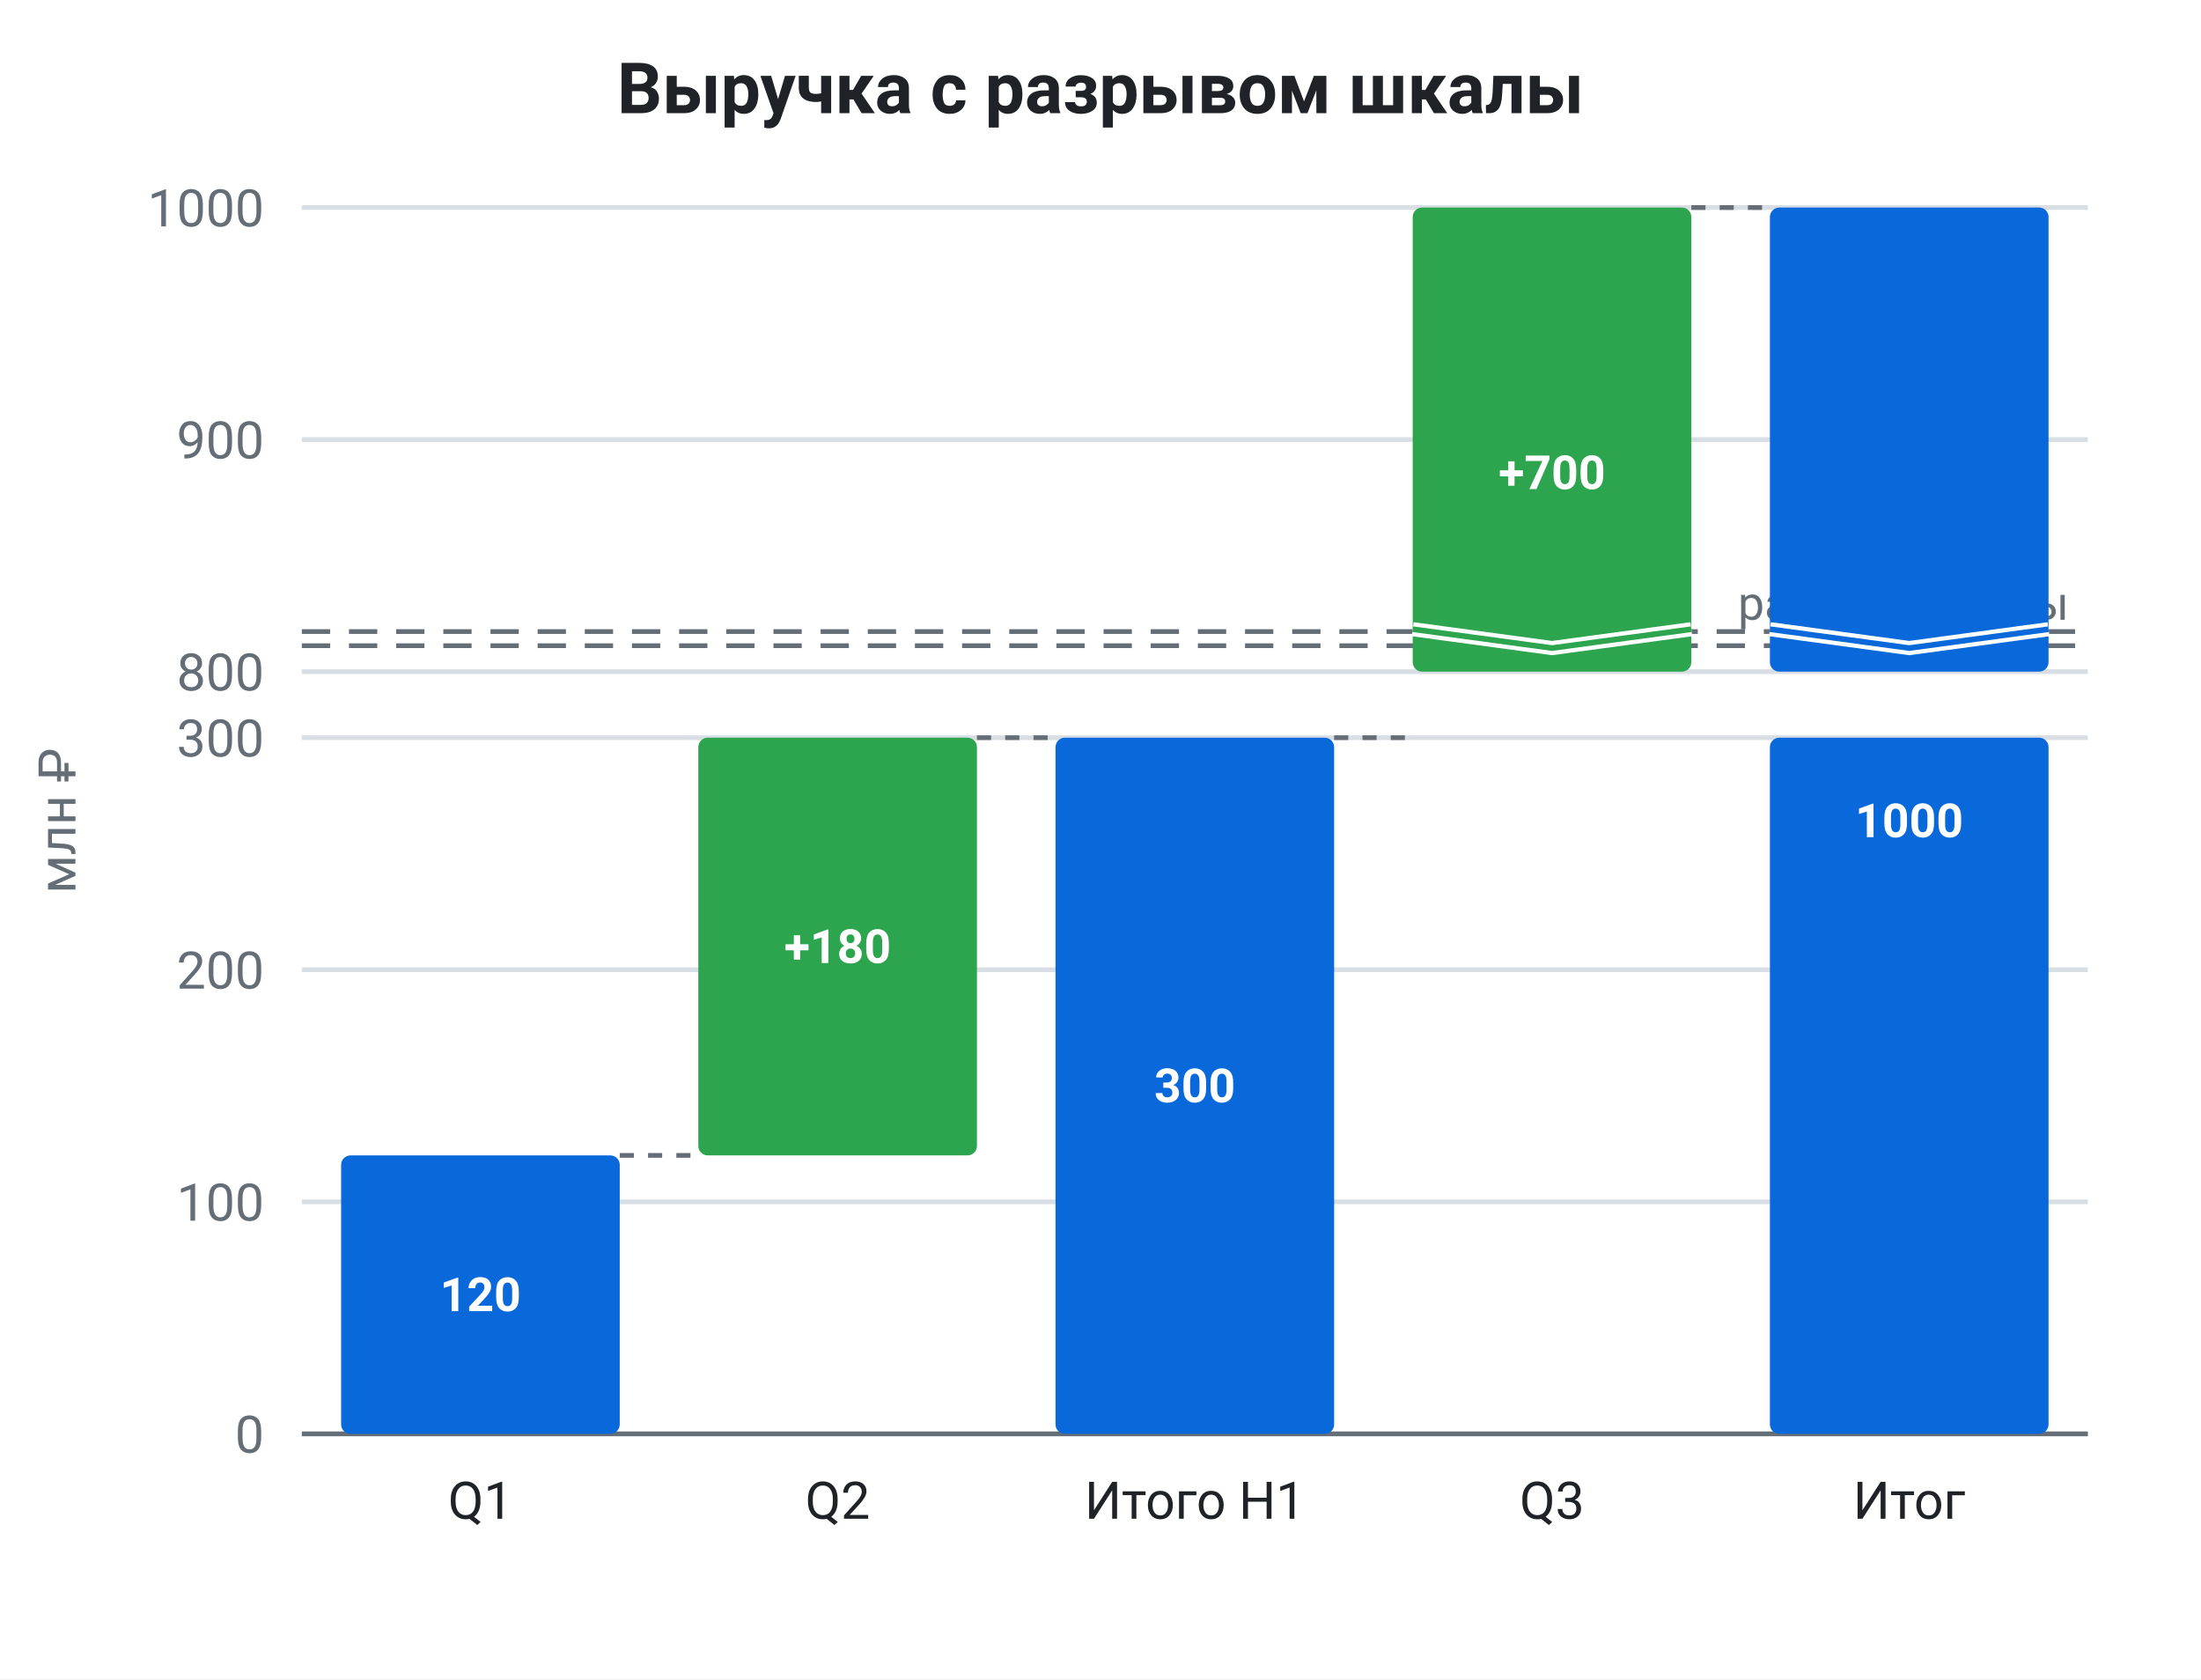
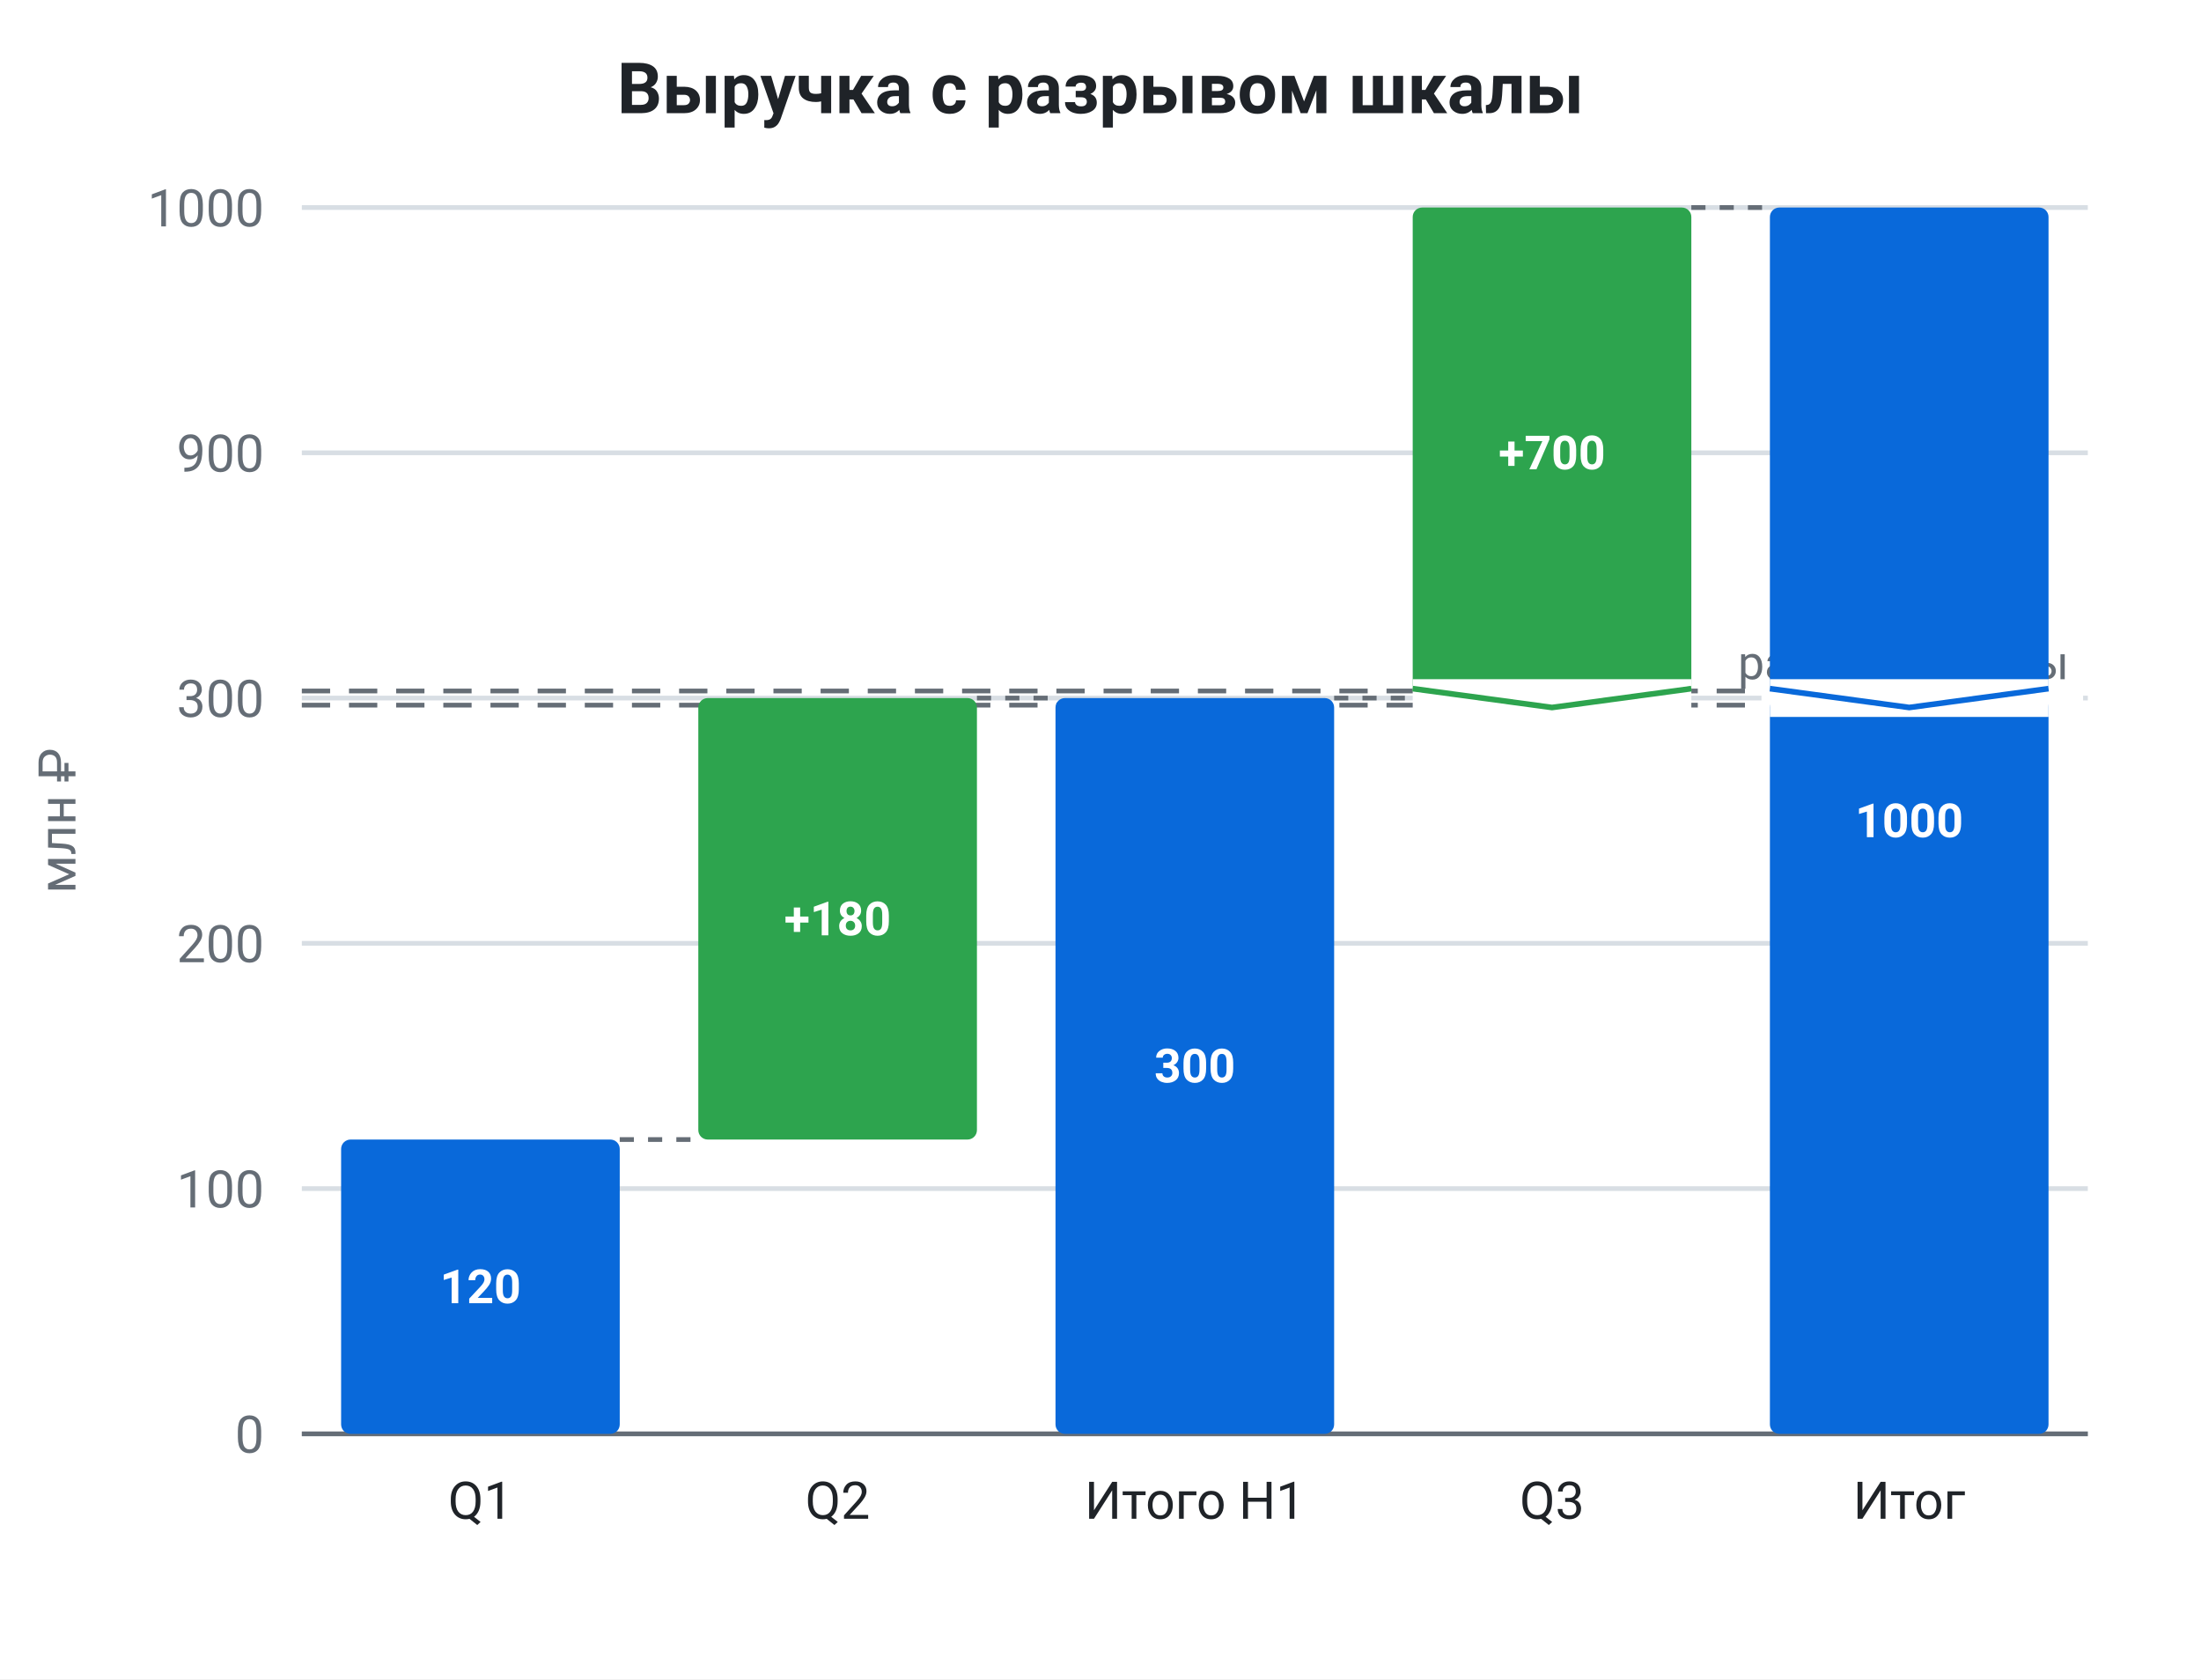
<svg xmlns="http://www.w3.org/2000/svg" viewBox="0 0 466.7 356" width="466.7" height="356" role="img" font-family="system-ui, -apple-system, &quot;Segoe UI&quot;, Roboto, sans-serif">
  <rect x="0" y="0" width="466.7" height="356" fill="#ffffff" />
  <text x="233.35" y="24" fill="#1f2328" font-size="15" text-anchor="middle" font-weight="600">Выручка с разрывом шкалы</text>
  <line x1="64" y1="304" x2="442.7" y2="304" stroke="#d8dee4" stroke-width="1" />
  <text x="56" y="308" fill="#656d76" font-size="11" text-anchor="end">0</text>
-   <line x1="64" y1="254.8" x2="442.7" y2="254.8" stroke="#d8dee4" stroke-width="1" />
-   <text x="56" y="258.8" fill="#656d76" font-size="11" text-anchor="end">100</text>
-   <line x1="64" y1="205.6" x2="442.7" y2="205.6" stroke="#d8dee4" stroke-width="1" />
-   <text x="56" y="209.6" fill="#656d76" font-size="11" text-anchor="end">200</text>
-   <line x1="64" y1="156.4" x2="442.7" y2="156.4" stroke="#d8dee4" stroke-width="1" />
-   <text x="56" y="160.4" fill="#656d76" font-size="11" text-anchor="end">300</text>
-   <line x1="64" y1="142.4" x2="442.7" y2="142.4" stroke="#d8dee4" stroke-width="1" />
-   <text x="56" y="146.4" fill="#656d76" font-size="11" text-anchor="end">800</text>
-   <line x1="64" y1="93.2" x2="442.7" y2="93.2" stroke="#d8dee4" stroke-width="1" />
-   <text x="56" y="97.2" fill="#656d76" font-size="11" text-anchor="end">900</text>
+   <line x1="64" y1="252" x2="442.7" y2="252" stroke="#d8dee4" stroke-width="1" />
+   <text x="56" y="256" fill="#656d76" font-size="11" text-anchor="end">100</text>
+   <line x1="64" y1="200" x2="442.7" y2="200" stroke="#d8dee4" stroke-width="1" />
+   <text x="56" y="204" fill="#656d76" font-size="11" text-anchor="end">200</text>
+   <line x1="64" y1="148" x2="442.7" y2="148" stroke="#d8dee4" stroke-width="1" />
+   <text x="56" y="152" fill="#656d76" font-size="11" text-anchor="end">300</text>
+   <line x1="64" y1="96" x2="442.7" y2="96" stroke="#d8dee4" stroke-width="1" />
+   <text x="56" y="100" fill="#656d76" font-size="11" text-anchor="end">900</text>
  <line x1="64" y1="44" x2="442.7" y2="44" stroke="#d8dee4" stroke-width="1" />
  <text x="56" y="48" fill="#656d76" font-size="11" text-anchor="end">1000</text>
  <text x="16" y="174" fill="#656d76" font-size="11" text-anchor="middle" transform="rotate(-90 16 174)">млн ₽</text>
  <line x1="64" y1="304" x2="442.7" y2="304" stroke="#656d76" stroke-width="1" />
-   <line x1="64" y1="133.9" x2="442.7" y2="133.9" stroke="#656d76" stroke-width="1" stroke-dasharray="6 4" />
-   <line x1="64" y1="136.9" x2="442.7" y2="136.9" stroke="#656d76" stroke-width="1" stroke-dasharray="6 4" />
-   <text x="438.7" y="131.4" fill="#656d76" font-size="10" text-anchor="end">разрыв шкалы</text>
-   <line x1="131.41" y1="244.96" x2="148.07" y2="244.96" stroke="#656d76" stroke-width="1" stroke-dasharray="3 3" data-connector="1" />
-   <line x1="207.15" y1="156.4" x2="223.81" y2="156.4" stroke="#656d76" stroke-width="1" stroke-dasharray="3 3" data-connector="1" />
-   <line x1="282.89" y1="156.4" x2="299.55" y2="156.4" stroke="#656d76" stroke-width="1" stroke-dasharray="3 3" data-connector="1" />
+   <line x1="64" y1="146.5" x2="442.7" y2="146.5" stroke="#656d76" stroke-width="1" stroke-dasharray="6 4" />
+   <line x1="64" y1="149.5" x2="442.7" y2="149.5" stroke="#656d76" stroke-width="1" stroke-dasharray="6 4" />
+   <rect x="373.5" y="140.5" width="68.2" height="15" fill="#ffffff" data-break-gap="1" />
+   <text x="438.7" y="144" fill="#656d76" font-size="10" text-anchor="end">разрыв шкалы</text>
+   <line x1="131.41" y1="241.6" x2="148.07" y2="241.6" stroke="#656d76" stroke-width="1" stroke-dasharray="3 3" data-connector="1" />
+   <line x1="207.15" y1="148" x2="223.81" y2="148" stroke="#656d76" stroke-width="1" stroke-dasharray="3 3" data-connector="1" />
+   <line x1="282.89" y1="148" x2="299.55" y2="148" stroke="#656d76" stroke-width="1" stroke-dasharray="3 3" data-connector="1" />
  <line x1="358.63" y1="44" x2="375.29" y2="44" stroke="#656d76" stroke-width="1" stroke-dasharray="3 3" data-connector="1" />
-   <rect x="72.33" y="244.96" width="59.08" height="59.04" fill="#0969da" rx="2" data-bar="0-0" />
-   <text x="101.87" y="277.98" fill="#ffffff" font-size="10" text-anchor="middle" font-weight="600">120</text>
+   <rect x="72.33" y="241.6" width="59.08" height="62.4" fill="#0969da" rx="2" data-bar="0-0" />
+   <text x="101.87" y="276.3" fill="#ffffff" font-size="10" text-anchor="middle" font-weight="600">120</text>
  <text x="101.87" y="322" fill="#1f2328" font-size="11" text-anchor="middle">Q1</text>
-   <rect x="148.07" y="156.4" width="59.08" height="88.56" fill="#2da44e" rx="2" data-bar="0-1" />
-   <text x="177.61" y="204.18" fill="#ffffff" font-size="10" text-anchor="middle" font-weight="600">+180</text>
+   <rect x="148.07" y="148" width="59.08" height="93.6" fill="#2da44e" rx="2" data-bar="0-1" />
+   <text x="177.61" y="198.3" fill="#ffffff" font-size="10" text-anchor="middle" font-weight="600">+180</text>
  <text x="177.61" y="322" fill="#1f2328" font-size="11" text-anchor="middle">Q2</text>
-   <rect x="223.81" y="156.4" width="59.08" height="147.6" fill="#0969da" rx="2" data-bar="0-2" />
-   <text x="253.35" y="233.7" fill="#ffffff" font-size="10" text-anchor="middle" font-weight="600">300</text>
+   <rect x="223.81" y="148" width="59.08" height="156" fill="#0969da" rx="2" data-bar="0-2" />
+   <text x="253.35" y="229.5" fill="#ffffff" font-size="10" text-anchor="middle" font-weight="600">300</text>
  <text x="253.35" y="322" fill="#1f2328" font-size="11" text-anchor="middle">Итого H1</text>
-   <rect x="299.55" y="44" width="59.08" height="98.4" fill="#2da44e" rx="2" data-bar="0-3" />
-   <path d="M299.551 133.4 L329.09 137.4 L358.629 133.4" fill="none" stroke="#ffffff" stroke-width="3" data-break-zigzag="1" />
-   <path d="M299.551 133.4 L329.09 137.4 L358.629 133.4" fill="none" stroke="#2da44e" stroke-width="1.2" data-break-zigzag="1" />
-   <text x="329.09" y="103.7" fill="#ffffff" font-size="10" text-anchor="middle" font-weight="600">+700</text>
+   <rect x="299.55" y="44" width="59.08" height="104" fill="#2da44e" rx="2" data-bar="0-3" />
+   <rect x="299.55" y="144" width="59.08" height="8" fill="#ffffff" data-break-gap="1" />
+   <path d="M299.551 146 L329.09 150 L358.629 146" fill="none" stroke="#2da44e" stroke-width="1.2" data-break-zigzag="1" />
+   <text x="329.09" y="99.5" fill="#ffffff" font-size="10" text-anchor="middle" font-weight="600">+700</text>
  <text x="329.09" y="322" fill="#1f2328" font-size="11" text-anchor="middle">Q3</text>
-   <rect x="375.29" y="156.4" width="59.08" height="147.6" fill="#0969da" rx="2" data-bar="0-4" />
-   <rect x="375.29" y="44" width="59.08" height="98.4" fill="#0969da" rx="2" data-bar="0-4" />
-   <path d="M375.291 133.4 L404.83 137.4 L434.369 133.4" fill="none" stroke="#ffffff" stroke-width="3" data-break-zigzag="1" />
-   <path d="M375.291 133.4 L404.83 137.4 L434.369 133.4" fill="none" stroke="#0969da" stroke-width="1.2" data-break-zigzag="1" />
+   <rect x="375.29" y="148" width="59.08" height="156" fill="#0969da" rx="2" data-bar="0-4" />
+   <rect x="375.29" y="44" width="59.08" height="104" fill="#0969da" rx="2" data-bar="0-4" />
+   <rect x="375.29" y="144" width="59.08" height="8" fill="#ffffff" data-break-gap="1" />
+   <path d="M375.291 146 L404.83 150 L434.369 146" fill="none" stroke="#0969da" stroke-width="1.2" data-break-zigzag="1" />
  <text x="404.83" y="177.5" fill="#ffffff" font-size="10" text-anchor="middle" font-weight="600">1000</text>
  <text x="404.83" y="322" fill="#1f2328" font-size="11" text-anchor="middle">Итог</text>
</svg>
